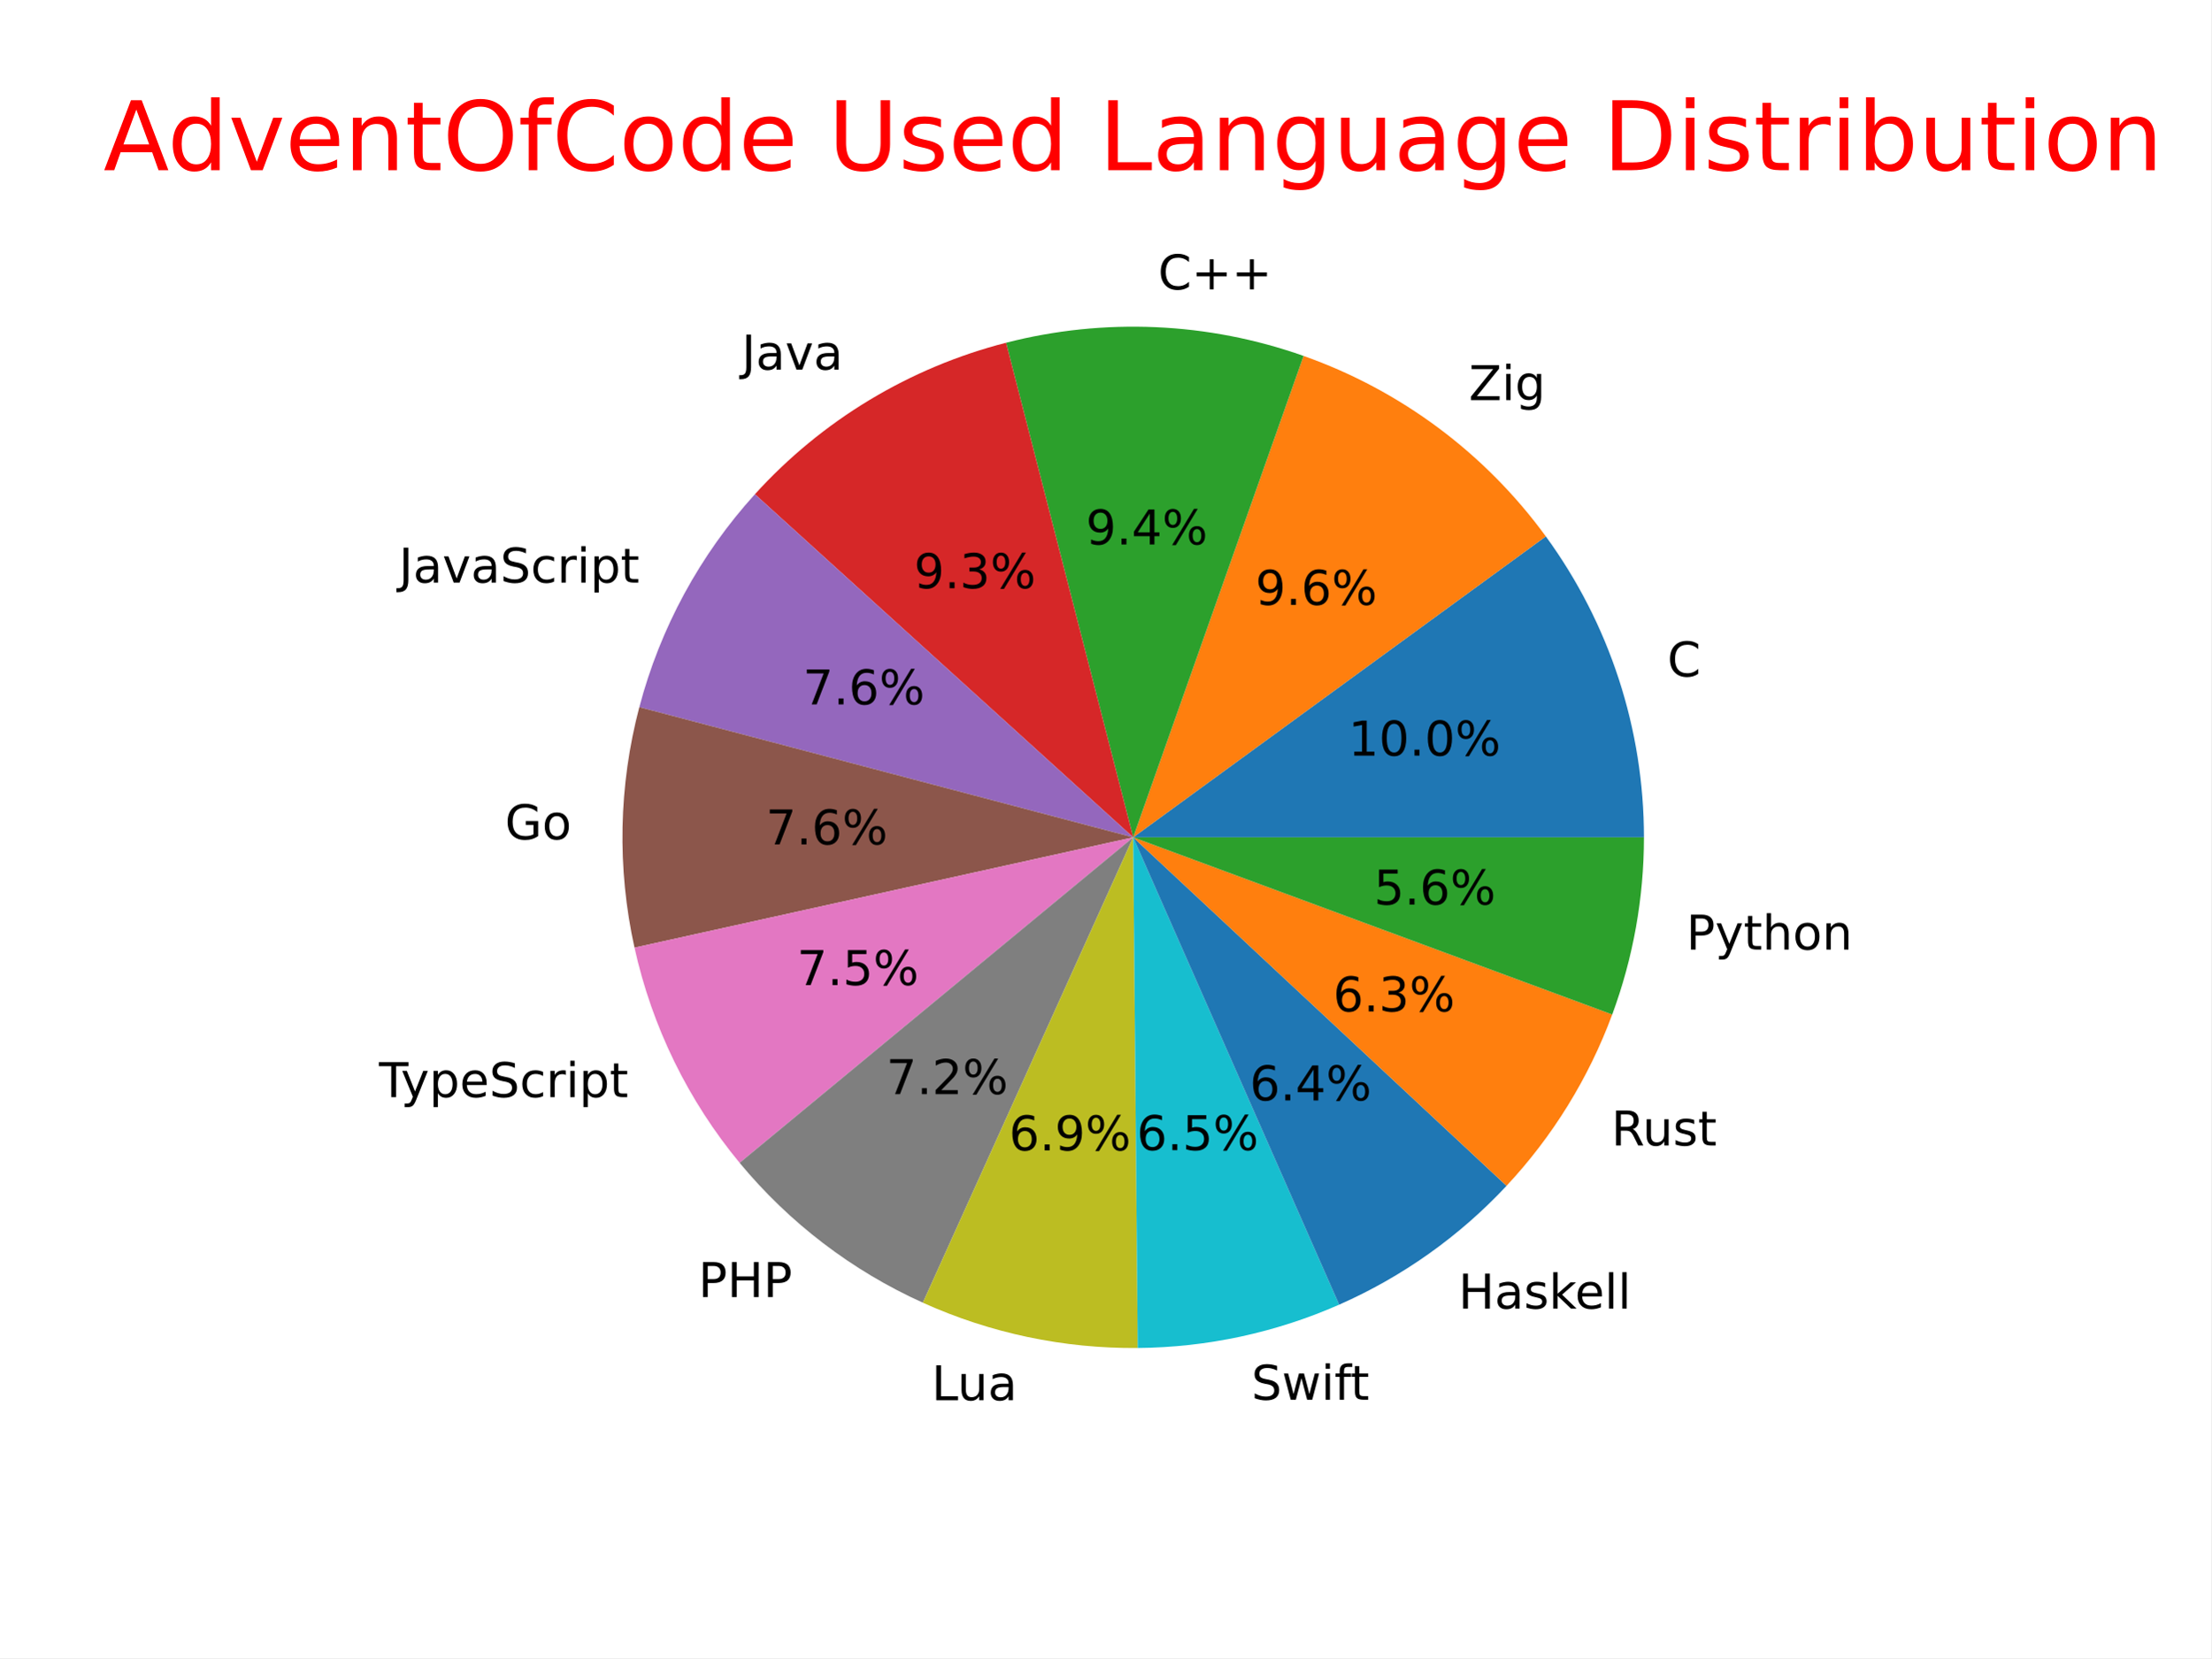
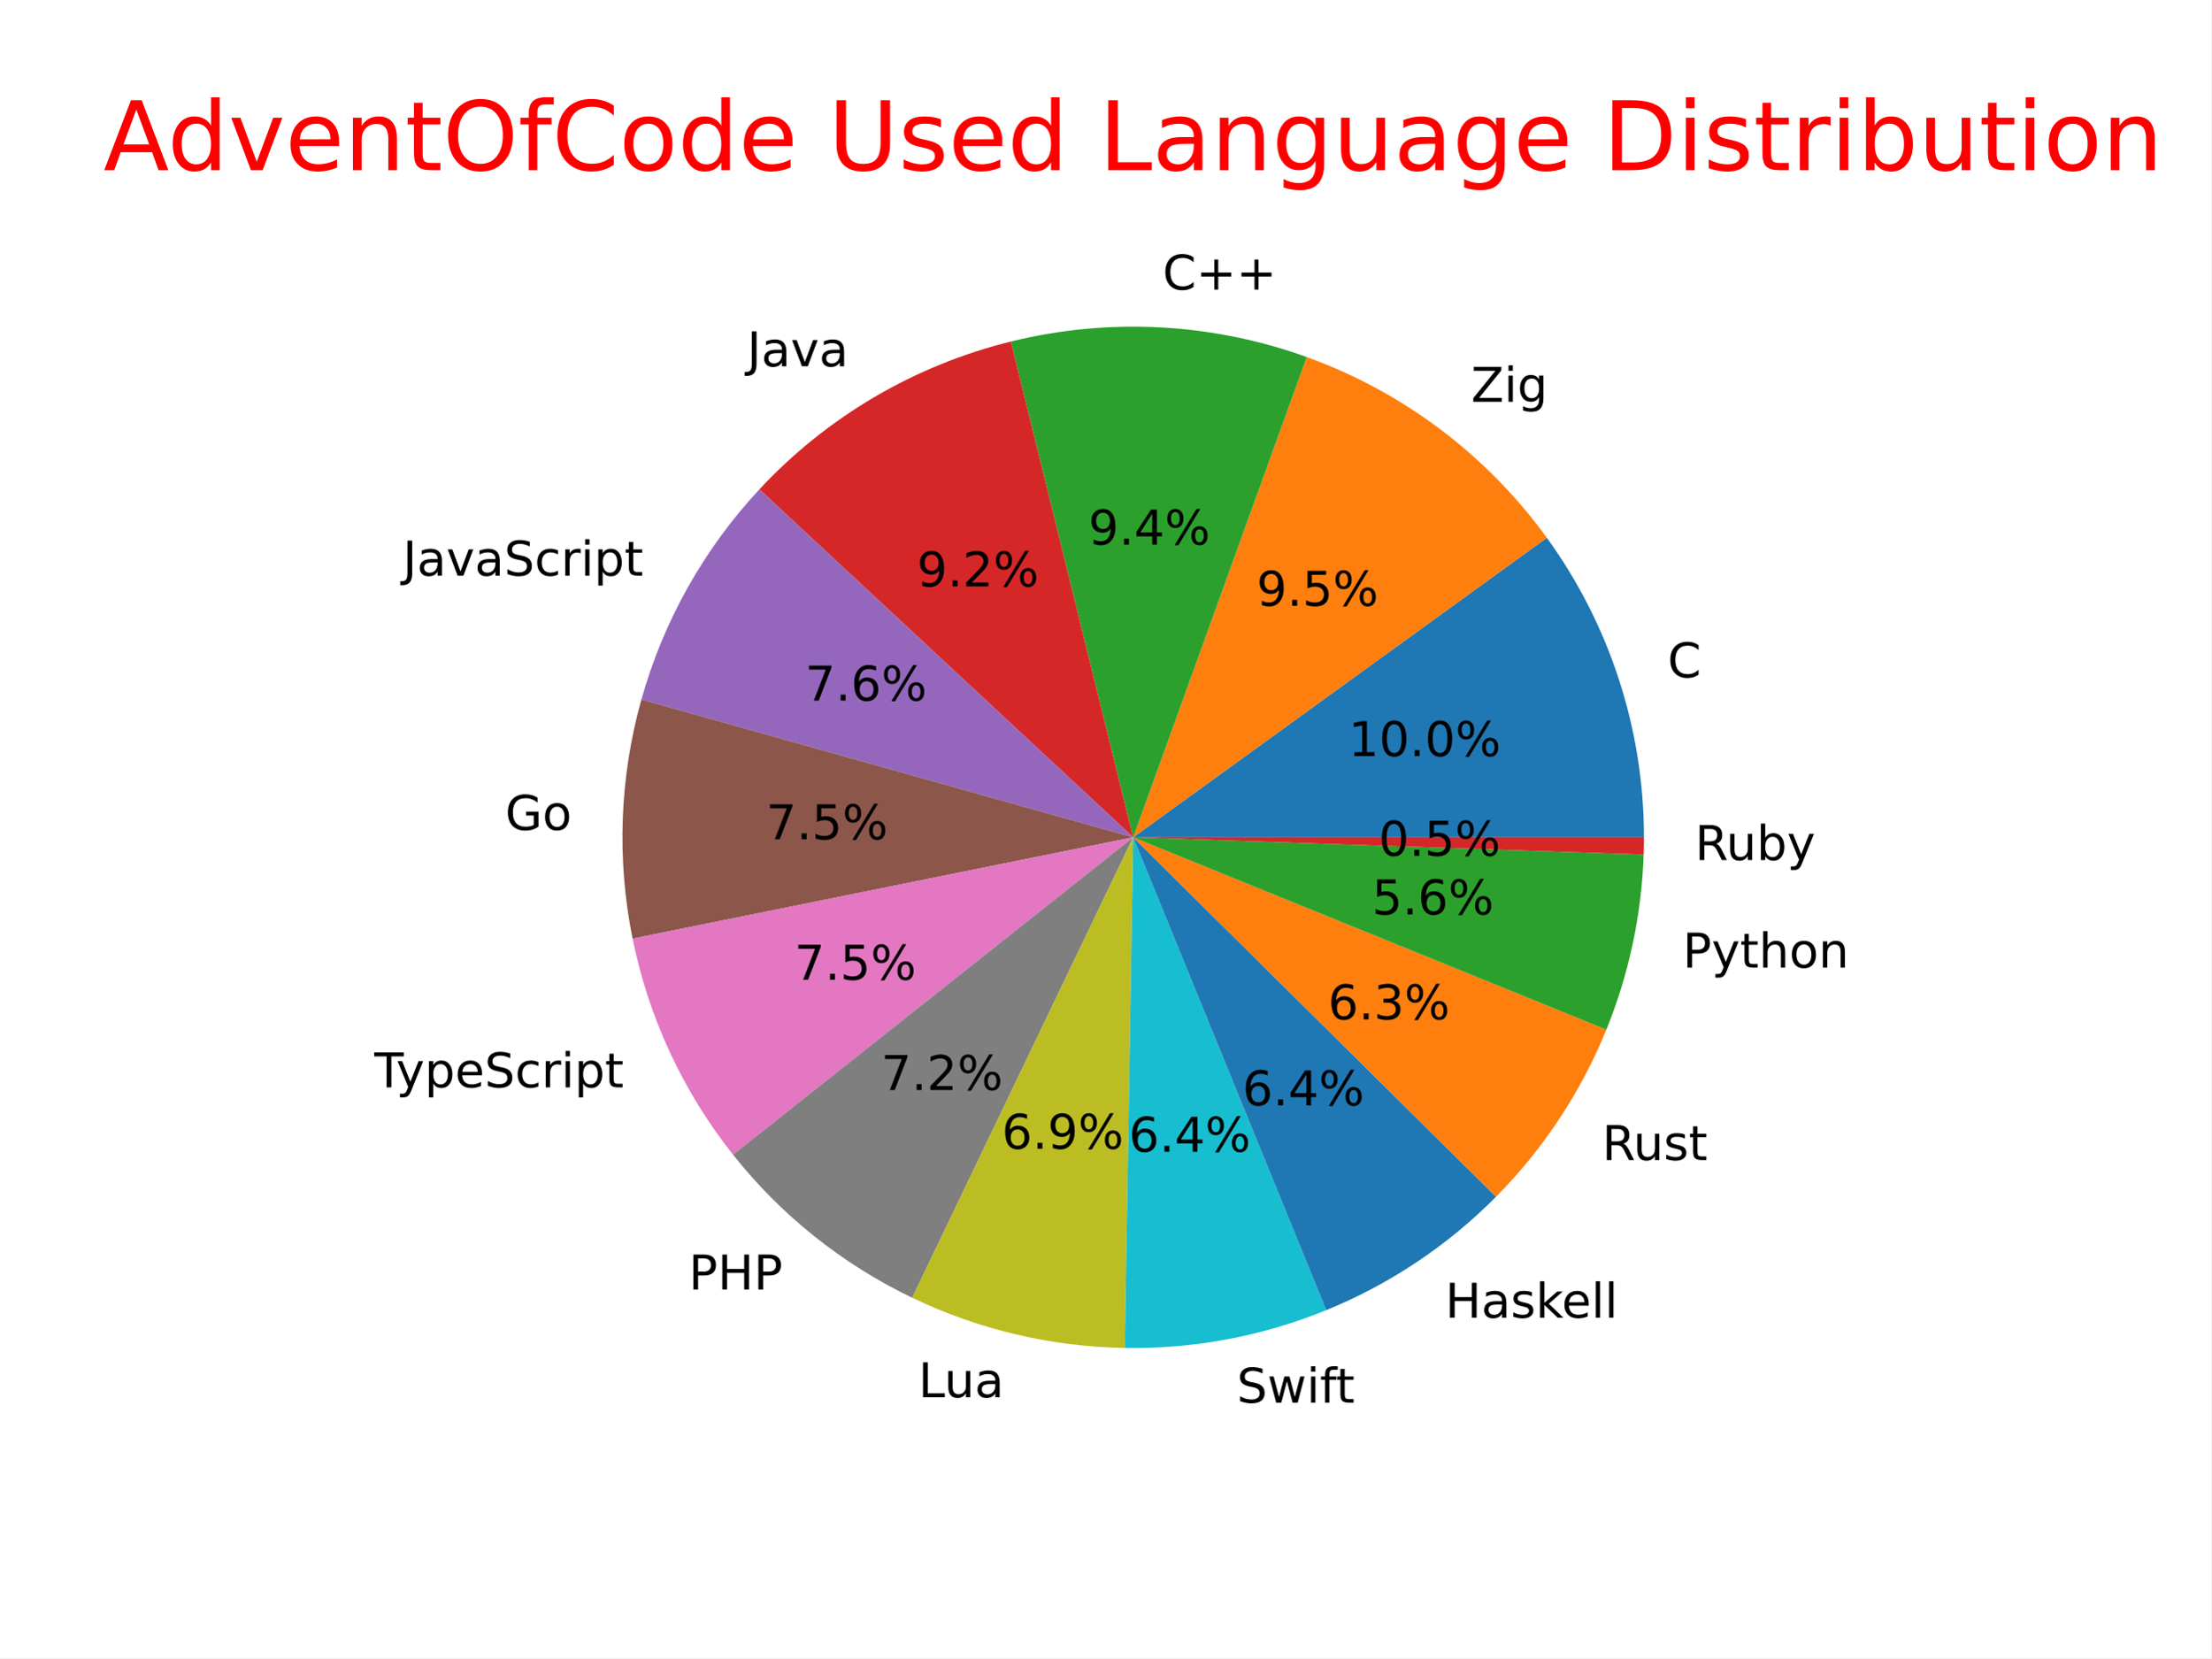
<svg xmlns="http://www.w3.org/2000/svg" xmlns:xlink="http://www.w3.org/1999/xlink" width="460.8pt" height="345.6pt" viewBox="0 0 460.8 345.6" version="1.1">
  <defs>
    <style type="text/css">*{stroke-linejoin: round; stroke-linecap: butt}</style>
  </defs>
  <g id="figure_1">
    <g id="patch_1">
      <path d="M 0 345.6  L 460.8 345.6  L 460.8 0  L 0 0  z " style="fill: #ffffff" />
    </g>
    <g id="axes_1">
      <g id="patch_2">
-         <path d="M 342.605 174.528  C 342.605 163.323 340.836 152.188 337.363 141.535  C 333.89 130.882 328.756 120.844 322.153 111.792  L 236.16 174.528  z " style="fill: #1f77b4" />
+         <path d="M 342.605 174.528  C 342.605 163.384 340.855 152.308 337.418 141.706  C 333.982 131.105 328.902 121.109 322.364 112.083  L 236.16 174.528  z " style="fill: #1f77b4" />
      </g>
      <g id="patch_3">
-         <path d="M 322.153 111.792  C 315.864 103.172 308.314 95.546 299.758 89.171  C 291.201 82.796 281.734 77.743 271.675 74.183  L 236.16 174.528  z " style="fill: #ff7f0e" />
+         <path d="M 322.364 112.083  C 316.138 103.488 308.661 95.873 300.183 89.489  C 291.704 83.106 282.318 78.026 272.337 74.419  L 236.16 174.528  z " style="fill: #ff7f0e" />
      </g>
      <g id="patch_4">
-         <path d="M 271.675 74.183  C 261.761 70.674 251.381 68.653 240.874 68.188  C 230.367 67.722 219.849 68.816 209.663 71.434  L 236.16 174.528  z " style="fill: #2ca02c" />
+         <path d="M 272.337 74.419  C 262.499 70.864 252.191 68.779 241.745 68.23  C 231.298 67.681 220.828 68.675 210.672 71.18  L 236.16 174.528  z " style="fill: #2ca02c" />
      </g>
      <g id="patch_5">
-         <path d="M 209.663 71.434  C 199.637 74.011 190.04 78.036 181.177 83.384  C 172.313 88.731 164.276 95.342 157.321 103.01  L 236.16 174.528  z " style="fill: #d62728" />
+         <path d="M 210.672 71.18  C 200.676 73.645 191.089 77.548 182.213 82.766  C 173.337 87.984 165.265 94.463 158.25 101.999  L 236.16 174.528  z " style="fill: #d62728" />
      </g>
      <g id="patch_6">
-         <path d="M 157.321 103.01  C 151.606 109.31 146.667 116.272 142.609 123.747  C 138.551 131.223 135.404 139.158 133.235 147.383  L 236.16 174.528  z " style="fill: #9467bd" />
+         <path d="M 158.25 101.999  C 152.485 108.191 147.479 115.048 143.338 122.426  C 139.197 129.803 135.951 137.648 133.667 145.794  L 236.16 174.528  z " style="fill: #9467bd" />
      </g>
      <g id="patch_7">
-         <path d="M 133.235 147.383  C 131.08 155.551 129.906 163.947 129.737 172.392  C 129.567 180.838 130.404 189.274 132.229 197.522  L 236.16 174.528  z " style="fill: #8c564b" />
+         <path d="M 133.667 145.794  C 131.399 153.884 130.096 162.214 129.787 170.611  C 129.478 179.007 130.164 187.411 131.831 195.646  L 236.16 174.528  z " style="fill: #8c564b" />
      </g>
      <g id="patch_8">
-         <path d="M 132.229 197.522  C 134.045 205.731 136.827 213.696 140.517 221.251  C 144.208 228.805 148.78 235.895 154.139 242.374  L 236.16 174.528  z " style="fill: #e377c2" />
+         <path d="M 131.831 195.646  C 133.49 203.842 136.109 211.814 139.634 219.397  C 143.159 226.98 147.565 234.121 152.762 240.673  L 236.16 174.528  z " style="fill: #e377c2" />
      </g>
      <g id="patch_9">
-         <path d="M 154.139 242.374  C 159.292 248.603 165.138 254.226 171.564 259.132  C 177.99 264.039 184.954 268.197 192.322 271.527  L 236.16 174.528  z " style="fill: #7f7f7f" />
+         <path d="M 152.762 240.673  C 157.758 246.974 163.453 252.688 169.737 257.705  C 176.021 262.723 182.853 267.013 190.103 270.493  L 236.16 174.528  z " style="fill: #7f7f7f" />
      </g>
      <g id="patch_10">
-         <path d="M 192.322 271.527  C 199.334 274.696 206.669 277.095 214.199 278.683  C 221.728 280.27 229.408 281.037 237.103 280.969  L 236.16 174.528  z " style="fill: #bcbd22" />
+         <path d="M 190.103 270.493  C 197.003 273.804 204.24 276.362 211.689 278.122  C 219.138 279.881 226.754 280.832 234.407 280.958  L 236.16 174.528  z " style="fill: #bcbd22" />
      </g>
      <g id="patch_11">
-         <path d="M 237.103 280.969  C 244.316 280.905 251.504 280.108 258.556 278.59  C 265.607 277.072 272.487 274.842 279.088 271.933  L 236.16 174.528  z " style="fill: #17becf" />
+         <path d="M 234.407 280.958  C 241.581 281.077 248.748 280.469 255.799 279.145  C 262.851 277.822 269.75 275.788 276.393 273.077  L 236.16 174.528  z " style="fill: #17becf" />
      </g>
      <g id="patch_12">
-         <path d="M 279.088 271.933  C 285.663 269.035 291.927 265.479 297.786 261.319  C 303.644 257.16 309.067 252.417 313.97 247.165  L 236.16 174.528  z " style="fill: #1f77b4" />
+         <path d="M 276.393 273.077  C 283.009 270.375 289.337 267.015 295.28 263.045  C 301.223 259.076 306.751 254.519 311.781 249.442  L 236.16 174.528  z " style="fill: #1f77b4" />
      </g>
      <g id="patch_13">
-         <path d="M 313.97 247.165  C 318.776 242.016 323.059 236.404 326.757 230.409  C 330.454 224.415 333.548 218.068 335.992 211.462  L 236.16 174.528  z " style="fill: #ff7f0e" />
+         <path d="M 311.781 249.442  C 316.711 244.465 321.138 239.014 324.997 233.167  C 328.856 227.321 332.128 221.107 334.767 214.618  L 236.16 174.528  z " style="fill: #ff7f0e" />
      </g>
      <g id="patch_14">
-         <path d="M 335.992 211.462  C 338.174 205.562 339.83 199.481 340.938 193.289  C 342.047 187.097 342.605 180.819 342.605 174.528  L 236.16 174.528  z " style="fill: #2ca02c" />
+         <path d="M 334.767 214.618  C 337.123 208.822 338.964 202.829 340.268 196.71  C 341.572 190.59 342.334 184.368 342.544 178.115  L 236.16 174.528  z " style="fill: #2ca02c" />
+       </g>
+       <g id="patch_15">
+         <path d="M 342.544 178.115  C 342.565 177.517 342.58 176.919 342.59 176.322  C 342.6 175.724 342.605 175.126 342.605 174.528  L 236.16 174.528  z " style="fill: #d62728" />
      </g>
      <g id="matplotlib.axis_1" />
      <g id="matplotlib.axis_2" />
      <g id="text_1">
-         <g transform="translate(347.4829 140.9954) scale(0.1 -0.1)">
+         <g transform="translate(347.5441 141.1836) scale(0.1 -0.1)">
          <defs>
            <path id="DejaVuSans-43" d="M 4122 4306  L 4122 3641  Q 3803 3938 3442 4084  Q 3081 4231 2675 4231  Q 1875 4231 1450 3742  Q 1025 3253 1025 2328  Q 1025 1406 1450 917  Q 1875 428 2675 428  Q 3081 428 3442 575  Q 3803 722 4122 1019  L 4122 359  Q 3791 134 3420 21  Q 3050 -91 2638 -91  Q 1578 -91 968 557  Q 359 1206 359 2328  Q 359 3453 968 4101  Q 1578 4750 2638 4750  Q 3056 4750 3426 4639  Q 3797 4528 4122 4306  z " transform="scale(0.015625)" />
          </defs>
          <use xlink:href="#DejaVuSans-43" />
        </g>
      </g>
      <g id="text_2">
-         <g transform="translate(280.998 157.4917) scale(0.1 -0.1)">
+         <g transform="translate(281.0314 157.5944) scale(0.1 -0.1)">
          <defs>
            <path id="DejaVuSans-31" d="M 794 531  L 1825 531  L 1825 4091  L 703 3866  L 703 4441  L 1819 4666  L 2450 4666  L 2450 531  L 3481 531  L 3481 0  L 794 0  L 794 531  z " transform="scale(0.015625)" />
            <path id="DejaVuSans-30" d="M 2034 4250  Q 1547 4250 1301 3770  Q 1056 3291 1056 2328  Q 1056 1369 1301 889  Q 1547 409 2034 409  Q 2525 409 2770 889  Q 3016 1369 3016 2328  Q 3016 3291 2770 3770  Q 2525 4250 2034 4250  z M 2034 4750  Q 2819 4750 3233 4129  Q 3647 3509 3647 2328  Q 3647 1150 3233 529  Q 2819 -91 2034 -91  Q 1250 -91 836 529  Q 422 1150 422 2328  Q 422 3509 836 4129  Q 1250 4750 2034 4750  z " transform="scale(0.015625)" />
            <path id="DejaVuSans-2e" d="M 684 794  L 1344 794  L 1344 0  L 684 0  L 684 794  z " transform="scale(0.015625)" />
            <path id="DejaVuSans-25" d="M 4653 2053  Q 4381 2053 4226 1822  Q 4072 1591 4072 1178  Q 4072 772 4226 539  Q 4381 306 4653 306  Q 4919 306 5073 539  Q 5228 772 5228 1178  Q 5228 1588 5073 1820  Q 4919 2053 4653 2053  z M 4653 2450  Q 5147 2450 5437 2106  Q 5728 1763 5728 1178  Q 5728 594 5436 251  Q 5144 -91 4653 -91  Q 4153 -91 3862 251  Q 3572 594 3572 1178  Q 3572 1766 3864 2108  Q 4156 2450 4653 2450  z M 1428 4353  Q 1159 4353 1004 4120  Q 850 3888 850 3481  Q 850 3069 1003 2837  Q 1156 2606 1428 2606  Q 1700 2606 1854 2837  Q 2009 3069 2009 3481  Q 2009 3884 1853 4118  Q 1697 4353 1428 4353  z M 4250 4750  L 4750 4750  L 1831 -91  L 1331 -91  L 4250 4750  z M 1428 4750  Q 1922 4750 2215 4408  Q 2509 4066 2509 3481  Q 2509 2891 2217 2550  Q 1925 2209 1428 2209  Q 931 2209 642 2551  Q 353 2894 353 3481  Q 353 4063 643 4406  Q 934 4750 1428 4750  z " transform="scale(0.015625)" />
          </defs>
          <use xlink:href="#DejaVuSans-31" />
          <use xlink:href="#DejaVuSans-30" x="63.623" />
          <use xlink:href="#DejaVuSans-2e" x="127.246" />
          <use xlink:href="#DejaVuSans-30" x="159.033" />
          <use xlink:href="#DejaVuSans-25" x="222.656" />
        </g>
      </g>
      <g id="text_3">
-         <g transform="translate(306.1173 83.39446) scale(0.1 -0.1)">
+         <g transform="translate(306.585 83.74478) scale(0.1 -0.1)">
          <defs>
            <path id="DejaVuSans-5a" d="M 359 4666  L 4025 4666  L 4025 4184  L 1075 531  L 4097 531  L 4097 0  L 288 0  L 288 481  L 3238 4134  L 359 4134  L 359 4666  z " transform="scale(0.015625)" />
            <path id="DejaVuSans-69" d="M 603 3500  L 1178 3500  L 1178 0  L 603 0  L 603 3500  z M 603 4863  L 1178 4863  L 1178 4134  L 603 4134  L 603 4863  z " transform="scale(0.015625)" />
            <path id="DejaVuSans-67" d="M 2906 1791  Q 2906 2416 2648 2759  Q 2391 3103 1925 3103  Q 1463 3103 1205 2759  Q 947 2416 947 1791  Q 947 1169 1205 825  Q 1463 481 1925 481  Q 2391 481 2648 825  Q 2906 1169 2906 1791  z M 3481 434  Q 3481 -459 3084 -895  Q 2688 -1331 1869 -1331  Q 1566 -1331 1297 -1286  Q 1028 -1241 775 -1147  L 775 -588  Q 1028 -725 1275 -790  Q 1522 -856 1778 -856  Q 2344 -856 2625 -561  Q 2906 -266 2906 331  L 2906 616  Q 2728 306 2450 153  Q 2172 0 1784 0  Q 1141 0 747 490  Q 353 981 353 1791  Q 353 2603 747 3093  Q 1141 3584 1784 3584  Q 2172 3584 2450 3431  Q 2728 3278 2906 2969  L 2906 3500  L 3481 3500  L 3481 434  z " transform="scale(0.015625)" />
          </defs>
          <use xlink:href="#DejaVuSans-5a" />
          <use xlink:href="#DejaVuSans-69" x="68.506" />
          <use xlink:href="#DejaVuSans-67" x="96.289" />
        </g>
      </g>
      <g id="text_4">
-         <g transform="translate(261.6162 126.0731) scale(0.1 -0.1)">
+         <g transform="translate(261.8713 126.2641) scale(0.1 -0.1)">
          <defs>
            <path id="DejaVuSans-39" d="M 703 97  L 703 672  Q 941 559 1184 500  Q 1428 441 1663 441  Q 2288 441 2617 861  Q 2947 1281 2994 2138  Q 2813 1869 2534 1725  Q 2256 1581 1919 1581  Q 1219 1581 811 2004  Q 403 2428 403 3163  Q 403 3881 828 4315  Q 1253 4750 1959 4750  Q 2769 4750 3195 4129  Q 3622 3509 3622 2328  Q 3622 1225 3098 567  Q 2575 -91 1691 -91  Q 1453 -91 1209 -44  Q 966 3 703 97  z M 1959 2075  Q 2384 2075 2632 2365  Q 2881 2656 2881 3163  Q 2881 3666 2632 3958  Q 2384 4250 1959 4250  Q 1534 4250 1286 3958  Q 1038 3666 1038 3163  Q 1038 2656 1286 2365  Q 1534 2075 1959 2075  z " transform="scale(0.015625)" />
-             <path id="DejaVuSans-36" d="M 2113 2584  Q 1688 2584 1439 2293  Q 1191 2003 1191 1497  Q 1191 994 1439 701  Q 1688 409 2113 409  Q 2538 409 2786 701  Q 3034 994 3034 1497  Q 3034 2003 2786 2293  Q 2538 2584 2113 2584  z M 3366 4563  L 3366 3988  Q 3128 4100 2886 4159  Q 2644 4219 2406 4219  Q 1781 4219 1451 3797  Q 1122 3375 1075 2522  Q 1259 2794 1537 2939  Q 1816 3084 2150 3084  Q 2853 3084 3261 2657  Q 3669 2231 3669 1497  Q 3669 778 3244 343  Q 2819 -91 2113 -91  Q 1303 -91 875 529  Q 447 1150 447 2328  Q 447 3434 972 4092  Q 1497 4750 2381 4750  Q 2619 4750 2861 4703  Q 3103 4656 3366 4563  z " transform="scale(0.015625)" />
+             <path id="DejaVuSans-35" d="M 691 4666  L 3169 4666  L 3169 4134  L 1269 4134  L 1269 2991  Q 1406 3038 1543 3061  Q 1681 3084 1819 3084  Q 2600 3084 3056 2656  Q 3513 2228 3513 1497  Q 3513 744 3044 326  Q 2575 -91 1722 -91  Q 1428 -91 1123 -41  Q 819 9 494 109  L 494 744  Q 775 591 1075 516  Q 1375 441 1709 441  Q 2250 441 2565 725  Q 2881 1009 2881 1497  Q 2881 1984 2565 2268  Q 2250 2553 1709 2553  Q 1456 2553 1204 2497  Q 953 2441 691 2322  L 691 4666  z " transform="scale(0.015625)" />
          </defs>
          <use xlink:href="#DejaVuSans-39" />
          <use xlink:href="#DejaVuSans-2e" x="63.623" />
-           <use xlink:href="#DejaVuSans-36" x="95.41" />
+           <use xlink:href="#DejaVuSans-35" x="95.41" />
          <use xlink:href="#DejaVuSans-25" x="159.033" />
        </g>
      </g>
      <g id="text_5">
-         <g transform="translate(241.3454 60.31297) scale(0.1 -0.1)">
+         <g transform="translate(242.303 60.35935) scale(0.1 -0.1)">
          <defs>
            <path id="DejaVuSans-2b" d="M 2944 4013  L 2944 2272  L 4684 2272  L 4684 1741  L 2944 1741  L 2944 0  L 2419 0  L 2419 1741  L 678 1741  L 678 2272  L 2419 2272  L 2419 4013  L 2944 4013  z " transform="scale(0.015625)" />
          </defs>
          <use xlink:href="#DejaVuSans-43" />
          <use xlink:href="#DejaVuSans-2b" x="69.824" />
          <use xlink:href="#DejaVuSans-2b" x="153.613" />
        </g>
      </g>
      <g id="text_6">
-         <g transform="translate(226.286 113.4832) scale(0.1 -0.1)">
+         <g transform="translate(226.8084 113.5085) scale(0.1 -0.1)">
          <defs>
            <path id="DejaVuSans-34" d="M 2419 4116  L 825 1625  L 2419 1625  L 2419 4116  z M 2253 4666  L 3047 4666  L 3047 1625  L 3713 1625  L 3713 1100  L 3047 1100  L 3047 0  L 2419 0  L 2419 1100  L 313 1100  L 313 1709  L 2253 4666  z " transform="scale(0.015625)" />
          </defs>
          <use xlink:href="#DejaVuSans-39" />
          <use xlink:href="#DejaVuSans-2e" x="63.623" />
          <use xlink:href="#DejaVuSans-34" x="95.41" />
          <use xlink:href="#DejaVuSans-25" x="159.033" />
        </g>
      </g>
      <g id="text_7">
-         <g transform="translate(154.5532 77.02844) scale(0.1 -0.1)">
+         <g transform="translate(155.6937 76.34921) scale(0.1 -0.1)">
          <defs>
            <path id="DejaVuSans-4a" d="M 628 4666  L 1259 4666  L 1259 325  Q 1259 -519 939 -900  Q 619 -1281 -91 -1281  L -331 -1281  L -331 -750  L -134 -750  Q 284 -750 456 -515  Q 628 -281 628 325  L 628 4666  z " transform="scale(0.015625)" />
            <path id="DejaVuSans-61" d="M 2194 1759  Q 1497 1759 1228 1600  Q 959 1441 959 1056  Q 959 750 1161 570  Q 1363 391 1709 391  Q 2188 391 2477 730  Q 2766 1069 2766 1631  L 2766 1759  L 2194 1759  z M 3341 1997  L 3341 0  L 2766 0  L 2766 531  Q 2569 213 2275 61  Q 1981 -91 1556 -91  Q 1019 -91 701 211  Q 384 513 384 1019  Q 384 1609 779 1909  Q 1175 2209 1959 2209  L 2766 2209  L 2766 2266  Q 2766 2663 2505 2880  Q 2244 3097 1772 3097  Q 1472 3097 1187 3025  Q 903 2953 641 2809  L 641 3341  Q 956 3463 1253 3523  Q 1550 3584 1831 3584  Q 2591 3584 2966 3190  Q 3341 2797 3341 1997  z " transform="scale(0.015625)" />
            <path id="DejaVuSans-76" d="M 191 3500  L 800 3500  L 1894 563  L 2988 3500  L 3597 3500  L 2284 0  L 1503 0  L 191 3500  z " transform="scale(0.015625)" />
          </defs>
          <use xlink:href="#DejaVuSans-4a" />
          <use xlink:href="#DejaVuSans-61" x="29.492" />
          <use xlink:href="#DejaVuSans-76" x="90.771" />
          <use xlink:href="#DejaVuSans-61" x="149.951" />
        </g>
      </g>
      <g id="text_8">
-         <g transform="translate(190.4676 122.6007) scale(0.1 -0.1)">
-           <defs>
-             <path id="DejaVuSans-33" d="M 2597 2516  Q 3050 2419 3304 2112  Q 3559 1806 3559 1356  Q 3559 666 3084 287  Q 2609 -91 1734 -91  Q 1441 -91 1130 -33  Q 819 25 488 141  L 488 750  Q 750 597 1062 519  Q 1375 441 1716 441  Q 2309 441 2620 675  Q 2931 909 2931 1356  Q 2931 1769 2642 2001  Q 2353 2234 1838 2234  L 1294 2234  L 1294 2753  L 1863 2753  Q 2328 2753 2575 2939  Q 2822 3125 2822 3475  Q 2822 3834 2567 4026  Q 2313 4219 1838 4219  Q 1578 4219 1281 4162  Q 984 4106 628 3988  L 628 4550  Q 988 4650 1302 4700  Q 1616 4750 1894 4750  Q 2613 4750 3031 4423  Q 3450 4097 3450 3541  Q 3450 3153 3228 2886  Q 3006 2619 2597 2516  z " transform="scale(0.015625)" />
+         <g transform="translate(191.0897 122.2302) scale(0.1 -0.1)">
+           <defs>
+             <path id="DejaVuSans-32" d="M 1228 531  L 3431 531  L 3431 0  L 469 0  L 469 531  Q 828 903 1448 1529  Q 2069 2156 2228 2338  Q 2531 2678 2651 2914  Q 2772 3150 2772 3378  Q 2772 3750 2511 3984  Q 2250 4219 1831 4219  Q 1534 4219 1204 4116  Q 875 4013 500 3803  L 500 4441  Q 881 4594 1212 4672  Q 1544 4750 1819 4750  Q 2544 4750 2975 4387  Q 3406 4025 3406 3419  Q 3406 3131 3298 2873  Q 3191 2616 2906 2266  Q 2828 2175 2409 1742  Q 1991 1309 1228 531  z " transform="scale(0.015625)" />
          </defs>
          <use xlink:href="#DejaVuSans-39" />
          <use xlink:href="#DejaVuSans-2e" x="63.623" />
-           <use xlink:href="#DejaVuSans-33" x="95.41" />
+           <use xlink:href="#DejaVuSans-32" x="95.41" />
          <use xlink:href="#DejaVuSans-25" x="159.033" />
        </g>
      </g>
      <g id="text_9">
-         <g transform="translate(83.124 121.4287) scale(0.1 -0.1)">
+         <g transform="translate(83.92661 119.9748) scale(0.1 -0.1)">
          <defs>
            <path id="DejaVuSans-53" d="M 3425 4513  L 3425 3897  Q 3066 4069 2747 4153  Q 2428 4238 2131 4238  Q 1616 4238 1336 4038  Q 1056 3838 1056 3469  Q 1056 3159 1242 3001  Q 1428 2844 1947 2747  L 2328 2669  Q 3034 2534 3370 2195  Q 3706 1856 3706 1288  Q 3706 609 3251 259  Q 2797 -91 1919 -91  Q 1588 -91 1214 -16  Q 841 59 441 206  L 441 856  Q 825 641 1194 531  Q 1563 422 1919 422  Q 2459 422 2753 634  Q 3047 847 3047 1241  Q 3047 1584 2836 1778  Q 2625 1972 2144 2069  L 1759 2144  Q 1053 2284 737 2584  Q 422 2884 422 3419  Q 422 4038 858 4394  Q 1294 4750 2059 4750  Q 2388 4750 2728 4690  Q 3069 4631 3425 4513  z " transform="scale(0.015625)" />
            <path id="DejaVuSans-63" d="M 3122 3366  L 3122 2828  Q 2878 2963 2633 3030  Q 2388 3097 2138 3097  Q 1578 3097 1268 2742  Q 959 2388 959 1747  Q 959 1106 1268 751  Q 1578 397 2138 397  Q 2388 397 2633 464  Q 2878 531 3122 666  L 3122 134  Q 2881 22 2623 -34  Q 2366 -91 2075 -91  Q 1284 -91 818 406  Q 353 903 353 1747  Q 353 2603 823 3093  Q 1294 3584 2113 3584  Q 2378 3584 2631 3529  Q 2884 3475 3122 3366  z " transform="scale(0.015625)" />
            <path id="DejaVuSans-72" d="M 2631 2963  Q 2534 3019 2420 3045  Q 2306 3072 2169 3072  Q 1681 3072 1420 2755  Q 1159 2438 1159 1844  L 1159 0  L 581 0  L 581 3500  L 1159 3500  L 1159 2956  Q 1341 3275 1631 3429  Q 1922 3584 2338 3584  Q 2397 3584 2469 3576  Q 2541 3569 2628 3553  L 2631 2963  z " transform="scale(0.015625)" />
            <path id="DejaVuSans-70" d="M 1159 525  L 1159 -1331  L 581 -1331  L 581 3500  L 1159 3500  L 1159 2969  Q 1341 3281 1617 3432  Q 1894 3584 2278 3584  Q 2916 3584 3314 3078  Q 3713 2572 3713 1747  Q 3713 922 3314 415  Q 2916 -91 2278 -91  Q 1894 -91 1617 61  Q 1341 213 1159 525  z M 3116 1747  Q 3116 2381 2855 2742  Q 2594 3103 2138 3103  Q 1681 3103 1420 2742  Q 1159 2381 1159 1747  Q 1159 1113 1420 752  Q 1681 391 2138 391  Q 2594 391 2855 752  Q 3116 1113 3116 1747  z " transform="scale(0.015625)" />
            <path id="DejaVuSans-74" d="M 1172 4494  L 1172 3500  L 2356 3500  L 2356 3053  L 1172 3053  L 1172 1153  Q 1172 725 1289 603  Q 1406 481 1766 481  L 2356 481  L 2356 0  L 1766 0  Q 1100 0 847 248  Q 594 497 594 1153  L 594 3053  L 172 3053  L 172 3500  L 594 3500  L 594 4494  L 1172 4494  z " transform="scale(0.015625)" />
          </defs>
          <use xlink:href="#DejaVuSans-4a" />
          <use xlink:href="#DejaVuSans-61" x="29.492" />
          <use xlink:href="#DejaVuSans-76" x="90.771" />
          <use xlink:href="#DejaVuSans-61" x="149.951" />
          <use xlink:href="#DejaVuSans-53" x="211.23" />
          <use xlink:href="#DejaVuSans-63" x="274.707" />
          <use xlink:href="#DejaVuSans-72" x="329.688" />
          <use xlink:href="#DejaVuSans-69" x="370.801" />
          <use xlink:href="#DejaVuSans-70" x="398.584" />
          <use xlink:href="#DejaVuSans-74" x="462.061" />
        </g>
      </g>
      <g id="text_10">
-         <g transform="translate(167.3269 146.819) scale(0.1 -0.1)">
+         <g transform="translate(167.7647 146.026) scale(0.1 -0.1)">
          <defs>
            <path id="DejaVuSans-37" d="M 525 4666  L 3525 4666  L 3525 4397  L 1831 0  L 1172 0  L 2766 4134  L 525 4134  L 525 4666  z " transform="scale(0.015625)" />
+             <path id="DejaVuSans-36" d="M 2113 2584  Q 1688 2584 1439 2293  Q 1191 2003 1191 1497  Q 1191 994 1439 701  Q 1688 409 2113 409  Q 2538 409 2786 701  Q 3034 994 3034 1497  Q 3034 2003 2786 2293  Q 2538 2584 2113 2584  z M 3366 4563  L 3366 3988  Q 3128 4100 2886 4159  Q 2644 4219 2406 4219  Q 1781 4219 1451 3797  Q 1122 3375 1075 2522  Q 1259 2794 1537 2939  Q 1816 3084 2150 3084  Q 2853 3084 3261 2657  Q 3669 2231 3669 1497  Q 3669 778 3244 343  Q 2819 -91 2113 -91  Q 1303 -91 875 529  Q 447 1150 447 2328  Q 447 3434 972 4092  Q 1497 4750 2381 4750  Q 2619 4750 2861 4703  Q 3103 4656 3366 4563  z " transform="scale(0.015625)" />
          </defs>
          <use xlink:href="#DejaVuSans-37" />
          <use xlink:href="#DejaVuSans-2e" x="63.623" />
          <use xlink:href="#DejaVuSans-36" x="95.41" />
          <use xlink:href="#DejaVuSans-25" x="159.033" />
        </g>
      </g>
      <g id="text_11">
-         <g transform="translate(105.2271 174.9382) scale(0.1 -0.1)">
+         <g transform="translate(105.2828 172.9786) scale(0.1 -0.1)">
          <defs>
            <path id="DejaVuSans-47" d="M 3809 666  L 3809 1919  L 2778 1919  L 2778 2438  L 4434 2438  L 4434 434  Q 4069 175 3628 42  Q 3188 -91 2688 -91  Q 1594 -91 976 548  Q 359 1188 359 2328  Q 359 3472 976 4111  Q 1594 4750 2688 4750  Q 3144 4750 3555 4637  Q 3966 4525 4313 4306  L 4313 3634  Q 3963 3931 3569 4081  Q 3175 4231 2741 4231  Q 1884 4231 1454 3753  Q 1025 3275 1025 2328  Q 1025 1384 1454 906  Q 1884 428 2741 428  Q 3075 428 3337 486  Q 3600 544 3809 666  z " transform="scale(0.015625)" />
            <path id="DejaVuSans-6f" d="M 1959 3097  Q 1497 3097 1228 2736  Q 959 2375 959 1747  Q 959 1119 1226 758  Q 1494 397 1959 397  Q 2419 397 2687 759  Q 2956 1122 2956 1747  Q 2956 2369 2687 2733  Q 2419 3097 1959 3097  z M 1959 3584  Q 2709 3584 3137 3096  Q 3566 2609 3566 1747  Q 3566 888 3137 398  Q 2709 -91 1959 -91  Q 1206 -91 779 398  Q 353 888 353 1747  Q 353 2609 779 3096  Q 1206 3584 1959 3584  z " transform="scale(0.015625)" />
          </defs>
          <use xlink:href="#DejaVuSans-47" />
          <use xlink:href="#DejaVuSans-6f" x="77.49" />
        </g>
      </g>
      <g id="text_12">
-         <g transform="translate(159.6036 176.006) scale(0.1 -0.1)">
+         <g transform="translate(159.634 174.9371) scale(0.1 -0.1)">
          <use xlink:href="#DejaVuSans-37" />
          <use xlink:href="#DejaVuSans-2e" x="63.623" />
-           <use xlink:href="#DejaVuSans-36" x="95.41" />
+           <use xlink:href="#DejaVuSans-35" x="95.41" />
          <use xlink:href="#DejaVuSans-25" x="159.033" />
        </g>
      </g>
      <g id="text_13">
-         <g transform="translate(78.98285 228.6821) scale(0.1 -0.1)">
+         <g transform="translate(78.01115 226.6434) scale(0.1 -0.1)">
          <defs>
            <path id="DejaVuSans-54" d="M -19 4666  L 3928 4666  L 3928 4134  L 2272 4134  L 2272 0  L 1638 0  L 1638 4134  L -19 4134  L -19 4666  z " transform="scale(0.015625)" />
            <path id="DejaVuSans-79" d="M 2059 -325  Q 1816 -950 1584 -1140  Q 1353 -1331 966 -1331  L 506 -1331  L 506 -850  L 844 -850  Q 1081 -850 1212 -737  Q 1344 -625 1503 -206  L 1606 56  L 191 3500  L 800 3500  L 1894 763  L 2988 3500  L 3597 3500  L 2059 -325  z " transform="scale(0.015625)" />
            <path id="DejaVuSans-65" d="M 3597 1894  L 3597 1613  L 953 1613  Q 991 1019 1311 708  Q 1631 397 2203 397  Q 2534 397 2845 478  Q 3156 559 3463 722  L 3463 178  Q 3153 47 2828 -22  Q 2503 -91 2169 -91  Q 1331 -91 842 396  Q 353 884 353 1716  Q 353 2575 817 3079  Q 1281 3584 2069 3584  Q 2775 3584 3186 3129  Q 3597 2675 3597 1894  z M 3022 2063  Q 3016 2534 2758 2815  Q 2500 3097 2075 3097  Q 1594 3097 1305 2825  Q 1016 2553 972 2059  L 3022 2063  z " transform="scale(0.015625)" />
          </defs>
          <use xlink:href="#DejaVuSans-54" />
          <use xlink:href="#DejaVuSans-79" x="45.459" />
          <use xlink:href="#DejaVuSans-70" x="104.639" />
          <use xlink:href="#DejaVuSans-65" x="168.115" />
          <use xlink:href="#DejaVuSans-53" x="229.639" />
          <use xlink:href="#DejaVuSans-63" x="293.115" />
          <use xlink:href="#DejaVuSans-72" x="348.096" />
          <use xlink:href="#DejaVuSans-69" x="389.209" />
          <use xlink:href="#DejaVuSans-70" x="416.992" />
          <use xlink:href="#DejaVuSans-74" x="480.469" />
        </g>
      </g>
      <g id="text_14">
-         <g transform="translate(166.0721 205.3209) scale(0.1 -0.1)">
-           <defs>
-             <path id="DejaVuSans-35" d="M 691 4666  L 3169 4666  L 3169 4134  L 1269 4134  L 1269 2991  Q 1406 3038 1543 3061  Q 1681 3084 1819 3084  Q 2600 3084 3056 2656  Q 3513 2228 3513 1497  Q 3513 744 3044 326  Q 2575 -91 1722 -91  Q 1428 -91 1123 -41  Q 819 9 494 109  L 494 744  Q 775 591 1075 516  Q 1375 441 1709 441  Q 2250 441 2565 725  Q 2881 1009 2881 1497  Q 2881 1984 2565 2268  Q 2250 2553 1709 2553  Q 1456 2553 1204 2497  Q 953 2441 691 2322  L 691 4666  z " transform="scale(0.015625)" />
-           </defs>
+         <g transform="translate(165.5421 204.2088) scale(0.1 -0.1)">
          <use xlink:href="#DejaVuSans-37" />
          <use xlink:href="#DejaVuSans-2e" x="63.623" />
          <use xlink:href="#DejaVuSans-35" x="95.41" />
          <use xlink:href="#DejaVuSans-25" x="159.033" />
        </g>
      </g>
      <g id="text_15">
-         <g transform="translate(145.525 270.3521) scale(0.1 -0.1)">
+         <g transform="translate(143.5151 268.7826) scale(0.1 -0.1)">
          <defs>
            <path id="DejaVuSans-50" d="M 1259 4147  L 1259 2394  L 2053 2394  Q 2494 2394 2734 2622  Q 2975 2850 2975 3272  Q 2975 3691 2734 3919  Q 2494 4147 2053 4147  L 1259 4147  z M 628 4666  L 2053 4666  Q 2838 4666 3239 4311  Q 3641 3956 3641 3272  Q 3641 2581 3239 2228  Q 2838 1875 2053 1875  L 1259 1875  L 1259 0  L 628 0  L 628 4666  z " transform="scale(0.015625)" />
            <path id="DejaVuSans-48" d="M 628 4666  L 1259 4666  L 1259 2753  L 3553 2753  L 3553 4666  L 4184 4666  L 4184 0  L 3553 0  L 3553 2222  L 1259 2222  L 1259 0  L 628 0  L 628 4666  z " transform="scale(0.015625)" />
          </defs>
          <use xlink:href="#DejaVuSans-50" />
          <use xlink:href="#DejaVuSans-48" x="60.303" />
          <use xlink:href="#DejaVuSans-50" x="135.498" />
        </g>
      </g>
      <g id="text_16">
-         <g transform="translate(184.7002 228.0499) scale(0.1 -0.1)">
-           <defs>
-             <path id="DejaVuSans-32" d="M 1228 531  L 3431 531  L 3431 0  L 469 0  L 469 531  Q 828 903 1448 1529  Q 2069 2156 2228 2338  Q 2531 2678 2651 2914  Q 2772 3150 2772 3378  Q 2772 3750 2511 3984  Q 2250 4219 1831 4219  Q 1534 4219 1204 4116  Q 875 4013 500 3803  L 500 4441  Q 881 4594 1212 4672  Q 1544 4750 1819 4750  Q 2544 4750 2975 4387  Q 3406 4025 3406 3419  Q 3406 3131 3298 2873  Q 3191 2616 2906 2266  Q 2828 2175 2409 1742  Q 1991 1309 1228 531  z " transform="scale(0.015625)" />
-           </defs>
+         <g transform="translate(183.6039 227.1939) scale(0.1 -0.1)">
          <use xlink:href="#DejaVuSans-37" />
          <use xlink:href="#DejaVuSans-2e" x="63.623" />
          <use xlink:href="#DejaVuSans-32" x="95.41" />
          <use xlink:href="#DejaVuSans-25" x="159.033" />
        </g>
      </g>
      <g id="text_17">
-         <g transform="translate(194.1401 291.8575) scale(0.1 -0.1)">
+         <g transform="translate(191.3792 291.2405) scale(0.1 -0.1)">
          <defs>
            <path id="DejaVuSans-4c" d="M 628 4666  L 1259 4666  L 1259 531  L 3531 531  L 3531 0  L 628 0  L 628 4666  z " transform="scale(0.015625)" />
            <path id="DejaVuSans-75" d="M 544 1381  L 544 3500  L 1119 3500  L 1119 1403  Q 1119 906 1312 657  Q 1506 409 1894 409  Q 2359 409 2629 706  Q 2900 1003 2900 1516  L 2900 3500  L 3475 3500  L 3475 0  L 2900 0  L 2900 538  Q 2691 219 2414 64  Q 2138 -91 1772 -91  Q 1169 -91 856 284  Q 544 659 544 1381  z M 1991 3584  L 1991 3584  z " transform="scale(0.015625)" />
          </defs>
          <use xlink:href="#DejaVuSans-4c" />
          <use xlink:href="#DejaVuSans-75" x="53.963" />
          <use xlink:href="#DejaVuSans-61" x="117.342" />
        </g>
      </g>
      <g id="text_18">
-         <g transform="translate(210.2809 239.7802) scale(0.1 -0.1)">
+         <g transform="translate(208.7749 239.4436) scale(0.1 -0.1)">
          <use xlink:href="#DejaVuSans-36" />
          <use xlink:href="#DejaVuSans-2e" x="63.623" />
          <use xlink:href="#DejaVuSans-39" x="95.41" />
          <use xlink:href="#DejaVuSans-25" x="159.033" />
        </g>
      </g>
      <g id="text_19">
-         <g transform="translate(260.7951 291.7558) scale(0.1 -0.1)">
+         <g transform="translate(257.7633 292.3665) scale(0.1 -0.1)">
          <defs>
            <path id="DejaVuSans-77" d="M 269 3500  L 844 3500  L 1563 769  L 2278 3500  L 2956 3500  L 3675 769  L 4391 3500  L 4966 3500  L 4050 0  L 3372 0  L 2619 2869  L 1863 0  L 1184 0  L 269 3500  z " transform="scale(0.015625)" />
            <path id="DejaVuSans-66" d="M 2375 4863  L 2375 4384  L 1825 4384  Q 1516 4384 1395 4259  Q 1275 4134 1275 3809  L 1275 3500  L 2222 3500  L 2222 3053  L 1275 3053  L 1275 0  L 697 0  L 697 3053  L 147 3053  L 147 3500  L 697 3500  L 697 3744  Q 697 4328 969 4595  Q 1241 4863 1831 4863  L 2375 4863  z " transform="scale(0.015625)" />
          </defs>
          <use xlink:href="#DejaVuSans-53" />
          <use xlink:href="#DejaVuSans-77" x="63.477" />
          <use xlink:href="#DejaVuSans-69" x="145.264" />
          <use xlink:href="#DejaVuSans-66" x="173.047" />
          <use xlink:href="#DejaVuSans-74" x="206.502" />
        </g>
      </g>
      <g id="text_20">
-         <g transform="translate(236.895 239.7247) scale(0.1 -0.1)">
+         <g transform="translate(235.2413 240.0578) scale(0.1 -0.1)">
          <use xlink:href="#DejaVuSans-36" />
          <use xlink:href="#DejaVuSans-2e" x="63.623" />
-           <use xlink:href="#DejaVuSans-35" x="95.41" />
+           <use xlink:href="#DejaVuSans-34" x="95.41" />
          <use xlink:href="#DejaVuSans-25" x="159.033" />
        </g>
      </g>
      <g id="text_21">
-         <g transform="translate(303.9485 272.7579) scale(0.1 -0.1)">
+         <g transform="translate(301.1918 274.6566) scale(0.1 -0.1)">
          <defs>
            <path id="DejaVuSans-73" d="M 2834 3397  L 2834 2853  Q 2591 2978 2328 3040  Q 2066 3103 1784 3103  Q 1356 3103 1142 2972  Q 928 2841 928 2578  Q 928 2378 1081 2264  Q 1234 2150 1697 2047  L 1894 2003  Q 2506 1872 2764 1633  Q 3022 1394 3022 966  Q 3022 478 2636 193  Q 2250 -91 1575 -91  Q 1294 -91 989 -36  Q 684 19 347 128  L 347 722  Q 666 556 975 473  Q 1284 391 1588 391  Q 1994 391 2212 530  Q 2431 669 2431 922  Q 2431 1156 2273 1281  Q 2116 1406 1581 1522  L 1381 1569  Q 847 1681 609 1914  Q 372 2147 372 2553  Q 372 3047 722 3315  Q 1072 3584 1716 3584  Q 2034 3584 2315 3537  Q 2597 3491 2834 3397  z " transform="scale(0.015625)" />
            <path id="DejaVuSans-6b" d="M 581 4863  L 1159 4863  L 1159 1991  L 2875 3500  L 3609 3500  L 1753 1863  L 3688 0  L 2938 0  L 1159 1709  L 1159 0  L 581 0  L 581 4863  z " transform="scale(0.015625)" />
            <path id="DejaVuSans-6c" d="M 603 4863  L 1178 4863  L 1178 0  L 603 0  L 603 4863  z " transform="scale(0.015625)" />
          </defs>
          <use xlink:href="#DejaVuSans-48" />
          <use xlink:href="#DejaVuSans-61" x="75.195" />
          <use xlink:href="#DejaVuSans-73" x="136.475" />
          <use xlink:href="#DejaVuSans-6b" x="188.574" />
          <use xlink:href="#DejaVuSans-65" x="242.859" />
          <use xlink:href="#DejaVuSans-6c" x="304.383" />
          <use xlink:href="#DejaVuSans-6c" x="332.166" />
        </g>
      </g>
      <g id="text_22">
-         <g transform="translate(260.4332 229.3622) scale(0.1 -0.1)">
+         <g transform="translate(258.9295 230.3979) scale(0.1 -0.1)">
          <use xlink:href="#DejaVuSans-36" />
          <use xlink:href="#DejaVuSans-2e" x="63.623" />
          <use xlink:href="#DejaVuSans-34" x="95.41" />
          <use xlink:href="#DejaVuSans-25" x="159.033" />
        </g>
      </g>
      <g id="text_23">
-         <g transform="translate(335.8166 238.7566) scale(0.1 -0.1)">
+         <g transform="translate(333.8804 241.7903) scale(0.1 -0.1)">
          <defs>
            <path id="DejaVuSans-52" d="M 2841 2188  Q 3044 2119 3236 1894  Q 3428 1669 3622 1275  L 4263 0  L 3584 0  L 2988 1197  Q 2756 1666 2539 1819  Q 2322 1972 1947 1972  L 1259 1972  L 1259 0  L 628 0  L 628 4666  L 2053 4666  Q 2853 4666 3247 4331  Q 3641 3997 3641 3322  Q 3641 2881 3436 2590  Q 3231 2300 2841 2188  z M 1259 4147  L 1259 2491  L 2053 2491  Q 2509 2491 2742 2702  Q 2975 2913 2975 3322  Q 2975 3731 2742 3939  Q 2509 4147 2053 4147  L 1259 4147  z " transform="scale(0.015625)" />
          </defs>
          <use xlink:href="#DejaVuSans-52" />
          <use xlink:href="#DejaVuSans-75" x="64.982" />
          <use xlink:href="#DejaVuSans-73" x="128.361" />
          <use xlink:href="#DejaVuSans-74" x="180.461" />
        </g>
      </g>
      <g id="text_24">
-         <g transform="translate(277.8158 210.816) scale(0.1 -0.1)">
+         <g transform="translate(276.7597 212.4708) scale(0.1 -0.1)">
+           <defs>
+             <path id="DejaVuSans-33" d="M 2597 2516  Q 3050 2419 3304 2112  Q 3559 1806 3559 1356  Q 3559 666 3084 287  Q 2609 -91 1734 -91  Q 1441 -91 1130 -33  Q 819 25 488 141  L 488 750  Q 750 597 1062 519  Q 1375 441 1716 441  Q 2309 441 2620 675  Q 2931 909 2931 1356  Q 2931 1769 2642 2001  Q 2353 2234 1838 2234  L 1294 2234  L 1294 2753  L 1863 2753  Q 2328 2753 2575 2939  Q 2822 3125 2822 3475  Q 2822 3834 2567 4026  Q 2313 4219 1838 4219  Q 1578 4219 1281 4162  Q 984 4106 628 3988  L 628 4550  Q 988 4650 1302 4700  Q 1616 4750 1894 4750  Q 2613 4750 3031 4423  Q 3450 4097 3450 3541  Q 3450 3153 3228 2886  Q 3006 2619 2597 2516  z " transform="scale(0.015625)" />
+           </defs>
          <use xlink:href="#DejaVuSans-36" />
          <use xlink:href="#DejaVuSans-2e" x="63.623" />
          <use xlink:href="#DejaVuSans-33" x="95.41" />
          <use xlink:href="#DejaVuSans-25" x="159.033" />
        </g>
      </g>
      <g id="text_25">
-         <g transform="translate(351.4163 197.9242) scale(0.1 -0.1)">
+         <g transform="translate(350.6787 201.6874) scale(0.1 -0.1)">
          <defs>
            <path id="DejaVuSans-68" d="M 3513 2113  L 3513 0  L 2938 0  L 2938 2094  Q 2938 2591 2744 2837  Q 2550 3084 2163 3084  Q 1697 3084 1428 2787  Q 1159 2491 1159 1978  L 1159 0  L 581 0  L 581 4863  L 1159 4863  L 1159 2956  Q 1366 3272 1645 3428  Q 1925 3584 2291 3584  Q 2894 3584 3203 3211  Q 3513 2838 3513 2113  z " transform="scale(0.015625)" />
            <path id="DejaVuSans-6e" d="M 3513 2113  L 3513 0  L 2938 0  L 2938 2094  Q 2938 2591 2744 2837  Q 2550 3084 2163 3084  Q 1697 3084 1428 2787  Q 1159 2491 1159 1978  L 1159 0  L 581 0  L 581 3500  L 1159 3500  L 1159 2956  Q 1366 3272 1645 3428  Q 1925 3584 2291 3584  Q 2894 3584 3203 3211  Q 3513 2838 3513 2113  z " transform="scale(0.015625)" />
          </defs>
          <use xlink:href="#DejaVuSans-50" />
          <use xlink:href="#DejaVuSans-79" x="60.303" />
          <use xlink:href="#DejaVuSans-74" x="119.482" />
          <use xlink:href="#DejaVuSans-68" x="158.691" />
          <use xlink:href="#DejaVuSans-6f" x="222.07" />
          <use xlink:href="#DejaVuSans-6e" x="283.252" />
        </g>
      </g>
      <g id="text_26">
-         <g transform="translate(286.3247 188.5439) scale(0.1 -0.1)">
+         <g transform="translate(285.9224 190.5965) scale(0.1 -0.1)">
          <use xlink:href="#DejaVuSans-35" />
          <use xlink:href="#DejaVuSans-2e" x="63.623" />
          <use xlink:href="#DejaVuSans-36" x="95.41" />
          <use xlink:href="#DejaVuSans-25" x="159.033" />
        </g>
      </g>
      <g id="text_27">
+         <g transform="translate(353.2327 179.2604) scale(0.1 -0.1)">
+           <defs>
+             <path id="DejaVuSans-62" d="M 3116 1747  Q 3116 2381 2855 2742  Q 2594 3103 2138 3103  Q 1681 3103 1420 2742  Q 1159 2381 1159 1747  Q 1159 1113 1420 752  Q 1681 391 2138 391  Q 2594 391 2855 752  Q 3116 1113 3116 1747  z M 1159 2969  Q 1341 3281 1617 3432  Q 1894 3584 2278 3584  Q 2916 3584 3314 3078  Q 3713 2572 3713 1747  Q 3713 922 3314 415  Q 2916 -91 2278 -91  Q 1894 -91 1617 61  Q 1341 213 1159 525  L 1159 0  L 581 0  L 581 4863  L 1159 4863  L 1159 2969  z " transform="scale(0.015625)" />
+           </defs>
+           <use xlink:href="#DejaVuSans-52" />
+           <use xlink:href="#DejaVuSans-75" x="64.982" />
+           <use xlink:href="#DejaVuSans-62" x="128.361" />
+           <use xlink:href="#DejaVuSans-79" x="191.838" />
+         </g>
+       </g>
+       <g id="text_28">
+         <g transform="translate(287.3155 178.3636) scale(0.1 -0.1)">
+           <use xlink:href="#DejaVuSans-30" />
+           <use xlink:href="#DejaVuSans-2e" x="63.623" />
+           <use xlink:href="#DejaVuSans-35" x="95.41" />
+           <use xlink:href="#DejaVuSans-25" x="159.033" />
+         </g>
+       </g>
+       <g id="text_29">
        <g style="fill: #ff0000" transform="translate(21.56625 35.472) scale(0.2 -0.2)">
          <defs>
            <path id="DejaVuSans-41" d="M 2188 4044  L 1331 1722  L 3047 1722  L 2188 4044  z M 1831 4666  L 2547 4666  L 4325 0  L 3669 0  L 3244 1197  L 1141 1197  L 716 0  L 50 0  L 1831 4666  z " transform="scale(0.015625)" />
            <path id="DejaVuSans-64" d="M 2906 2969  L 2906 4863  L 3481 4863  L 3481 0  L 2906 0  L 2906 525  Q 2725 213 2448 61  Q 2172 -91 1784 -91  Q 1150 -91 751 415  Q 353 922 353 1747  Q 353 2572 751 3078  Q 1150 3584 1784 3584  Q 2172 3584 2448 3432  Q 2725 3281 2906 2969  z M 947 1747  Q 947 1113 1208 752  Q 1469 391 1925 391  Q 2381 391 2643 752  Q 2906 1113 2906 1747  Q 2906 2381 2643 2742  Q 2381 3103 1925 3103  Q 1469 3103 1208 2742  Q 947 2381 947 1747  z " transform="scale(0.015625)" />
            <path id="DejaVuSans-4f" d="M 2522 4238  Q 1834 4238 1429 3725  Q 1025 3213 1025 2328  Q 1025 1447 1429 934  Q 1834 422 2522 422  Q 3209 422 3611 934  Q 4013 1447 4013 2328  Q 4013 3213 3611 3725  Q 3209 4238 2522 4238  z M 2522 4750  Q 3503 4750 4090 4092  Q 4678 3434 4678 2328  Q 4678 1225 4090 567  Q 3503 -91 2522 -91  Q 1538 -91 948 565  Q 359 1222 359 2328  Q 359 3434 948 4092  Q 1538 4750 2522 4750  z " transform="scale(0.015625)" />
            <path id="DejaVuSans-20" transform="scale(0.015625)" />
            <path id="DejaVuSans-55" d="M 556 4666  L 1191 4666  L 1191 1831  Q 1191 1081 1462 751  Q 1734 422 2344 422  Q 2950 422 3222 751  Q 3494 1081 3494 1831  L 3494 4666  L 4128 4666  L 4128 1753  Q 4128 841 3676 375  Q 3225 -91 2344 -91  Q 1459 -91 1007 375  Q 556 841 556 1753  L 556 4666  z " transform="scale(0.015625)" />
            <path id="DejaVuSans-44" d="M 1259 4147  L 1259 519  L 2022 519  Q 2988 519 3436 956  Q 3884 1394 3884 2338  Q 3884 3275 3436 3711  Q 2988 4147 2022 4147  L 1259 4147  z M 628 4666  L 1925 4666  Q 3281 4666 3915 4102  Q 4550 3538 4550 2338  Q 4550 1131 3912 565  Q 3275 0 1925 0  L 628 0  L 628 4666  z " transform="scale(0.015625)" />
-             <path id="DejaVuSans-62" d="M 3116 1747  Q 3116 2381 2855 2742  Q 2594 3103 2138 3103  Q 1681 3103 1420 2742  Q 1159 2381 1159 1747  Q 1159 1113 1420 752  Q 1681 391 2138 391  Q 2594 391 2855 752  Q 3116 1113 3116 1747  z M 1159 2969  Q 1341 3281 1617 3432  Q 1894 3584 2278 3584  Q 2916 3584 3314 3078  Q 3713 2572 3713 1747  Q 3713 922 3314 415  Q 2916 -91 2278 -91  Q 1894 -91 1617 61  Q 1341 213 1159 525  L 1159 0  L 581 0  L 581 4863  L 1159 4863  L 1159 2969  z " transform="scale(0.015625)" />
          </defs>
          <use xlink:href="#DejaVuSans-41" />
          <use xlink:href="#DejaVuSans-64" x="66.658" />
          <use xlink:href="#DejaVuSans-76" x="130.135" />
          <use xlink:href="#DejaVuSans-65" x="189.314" />
          <use xlink:href="#DejaVuSans-6e" x="250.838" />
          <use xlink:href="#DejaVuSans-74" x="314.217" />
          <use xlink:href="#DejaVuSans-4f" x="353.426" />
          <use xlink:href="#DejaVuSans-66" x="432.137" />
          <use xlink:href="#DejaVuSans-43" x="467.342" />
          <use xlink:href="#DejaVuSans-6f" x="537.166" />
          <use xlink:href="#DejaVuSans-64" x="598.348" />
          <use xlink:href="#DejaVuSans-65" x="661.824" />
          <use xlink:href="#DejaVuSans-20" x="723.348" />
          <use xlink:href="#DejaVuSans-55" x="755.135" />
          <use xlink:href="#DejaVuSans-73" x="828.328" />
          <use xlink:href="#DejaVuSans-65" x="880.428" />
          <use xlink:href="#DejaVuSans-64" x="941.951" />
          <use xlink:href="#DejaVuSans-20" x="1005.428" />
          <use xlink:href="#DejaVuSans-4c" x="1037.215" />
          <use xlink:href="#DejaVuSans-61" x="1092.928" />
          <use xlink:href="#DejaVuSans-6e" x="1154.207" />
          <use xlink:href="#DejaVuSans-67" x="1217.586" />
          <use xlink:href="#DejaVuSans-75" x="1281.062" />
          <use xlink:href="#DejaVuSans-61" x="1344.441" />
          <use xlink:href="#DejaVuSans-67" x="1405.721" />
          <use xlink:href="#DejaVuSans-65" x="1469.197" />
          <use xlink:href="#DejaVuSans-20" x="1530.721" />
          <use xlink:href="#DejaVuSans-44" x="1562.508" />
          <use xlink:href="#DejaVuSans-69" x="1639.51" />
          <use xlink:href="#DejaVuSans-73" x="1667.293" />
          <use xlink:href="#DejaVuSans-74" x="1719.393" />
          <use xlink:href="#DejaVuSans-72" x="1758.602" />
          <use xlink:href="#DejaVuSans-69" x="1799.715" />
          <use xlink:href="#DejaVuSans-62" x="1827.498" />
          <use xlink:href="#DejaVuSans-75" x="1890.975" />
          <use xlink:href="#DejaVuSans-74" x="1954.354" />
          <use xlink:href="#DejaVuSans-69" x="1993.562" />
          <use xlink:href="#DejaVuSans-6f" x="2021.346" />
          <use xlink:href="#DejaVuSans-6e" x="2082.527" />
        </g>
      </g>
    </g>
  </g>
</svg>
